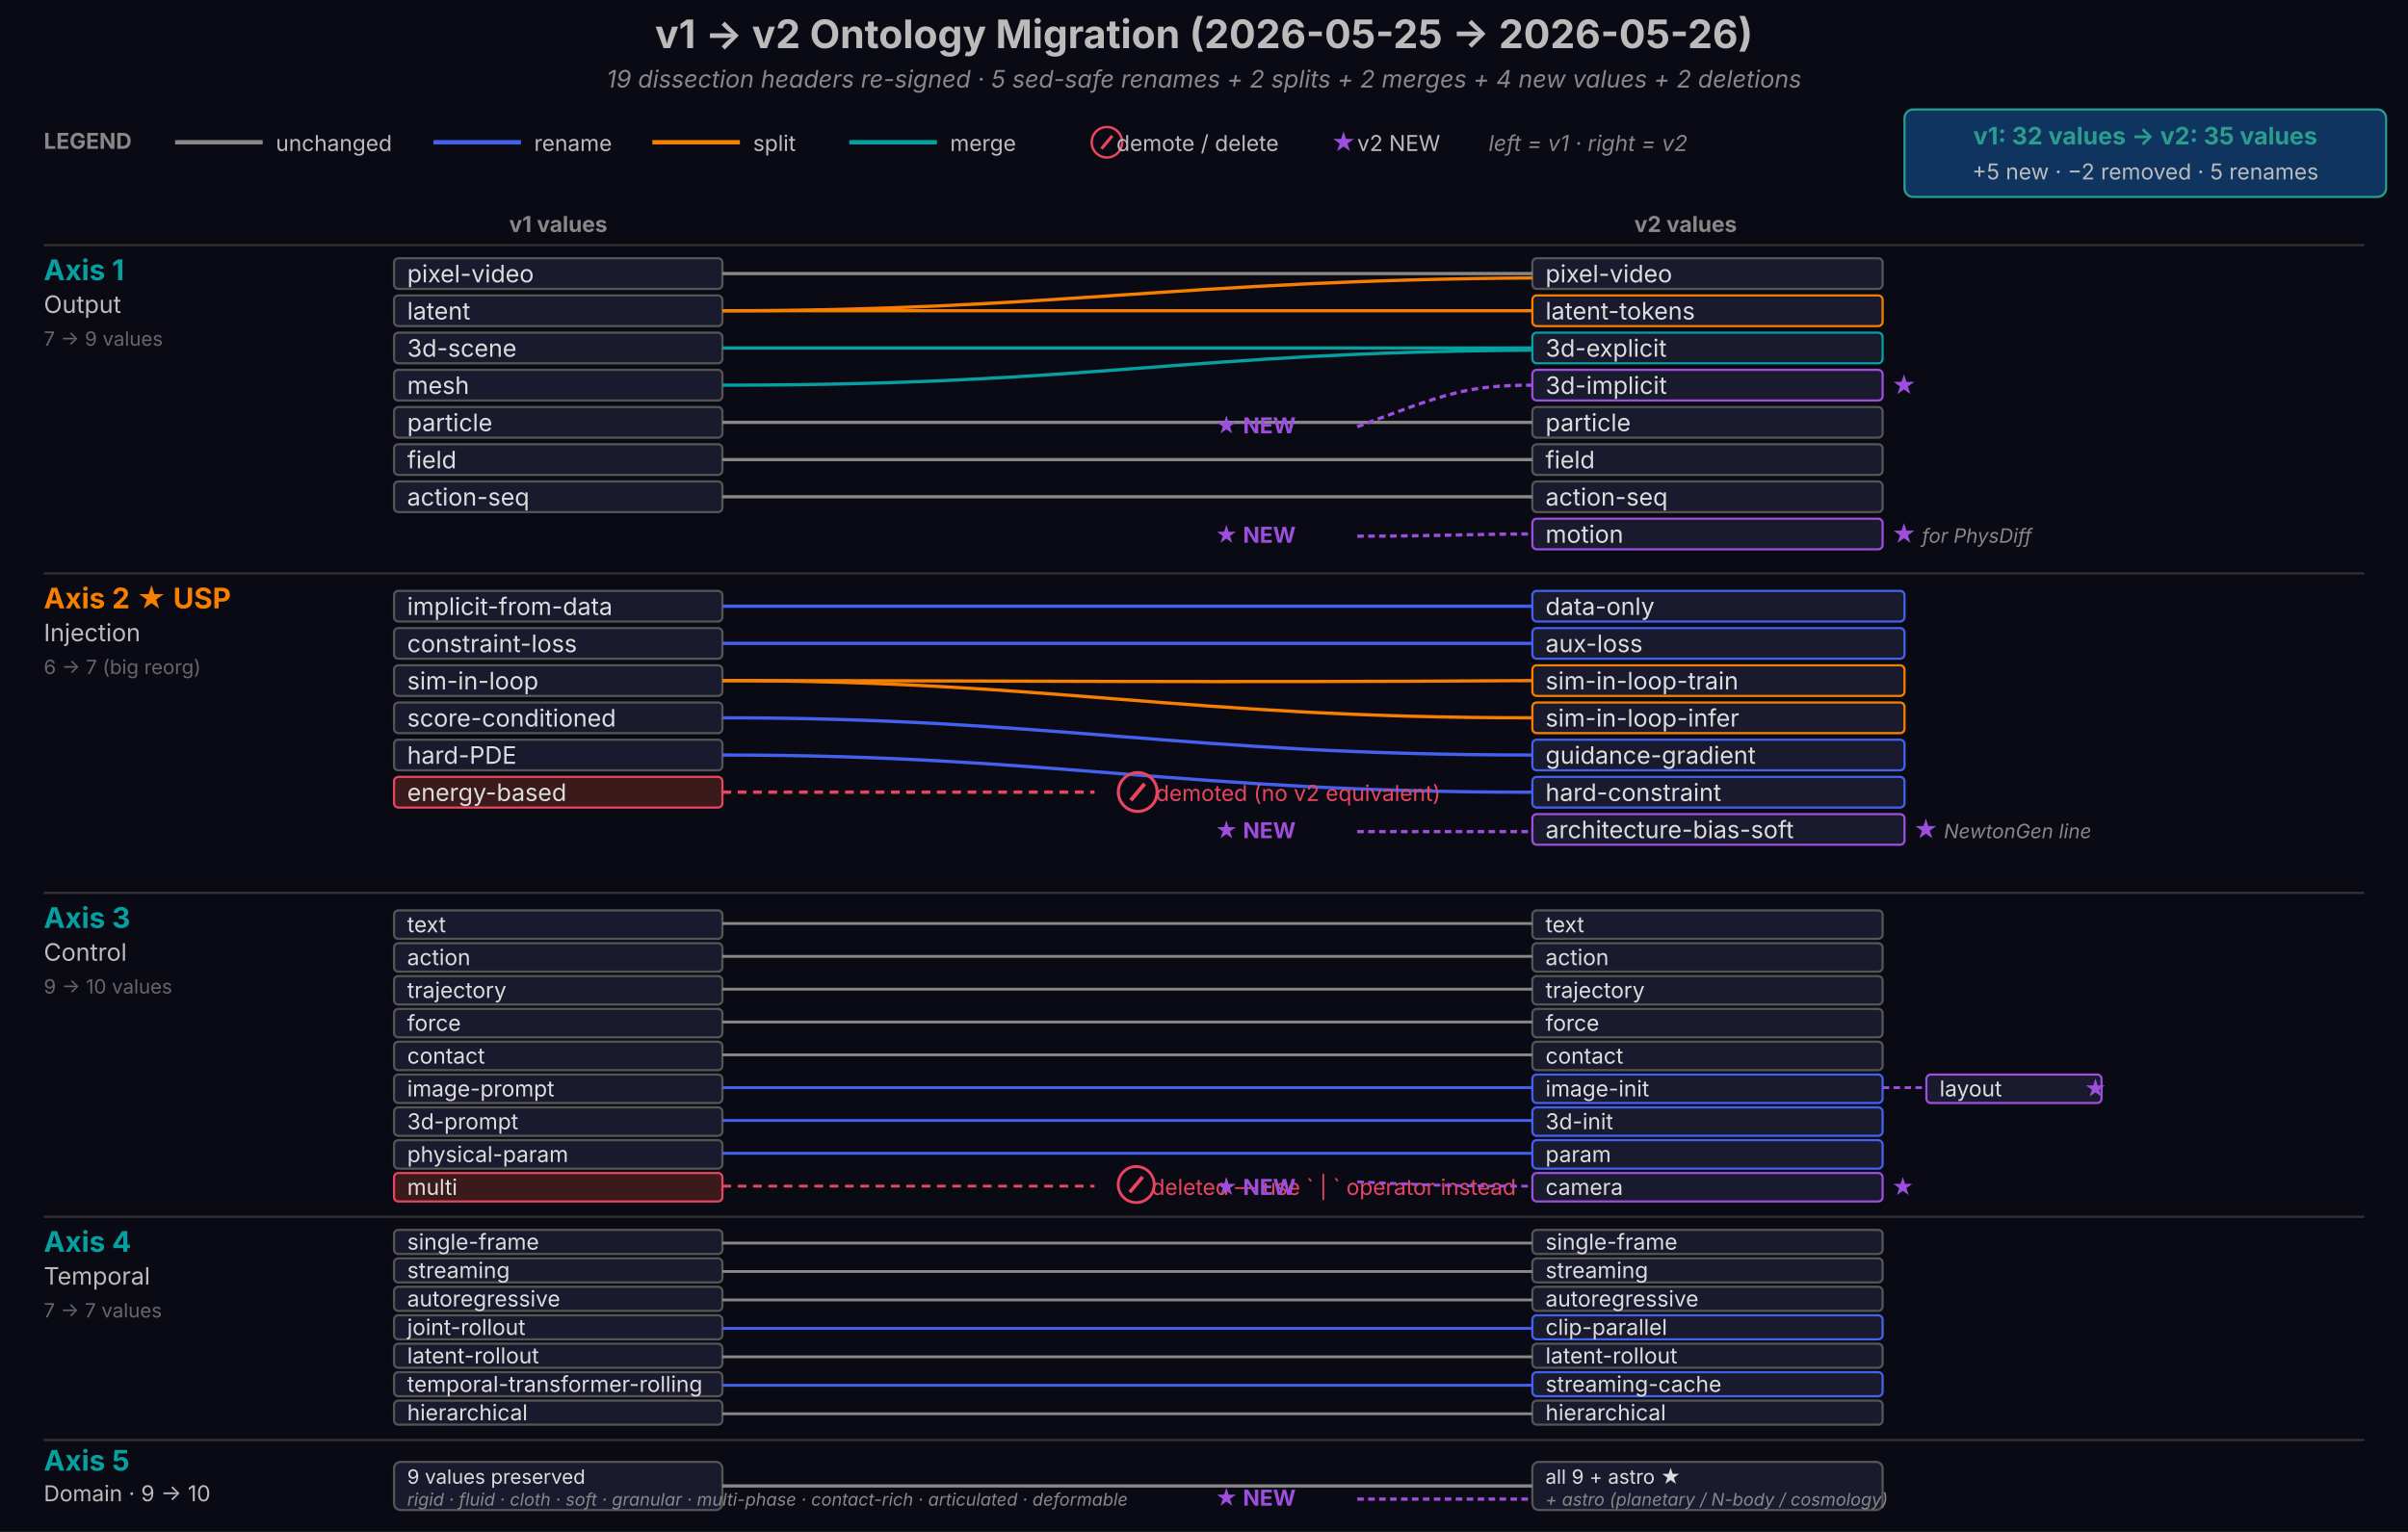
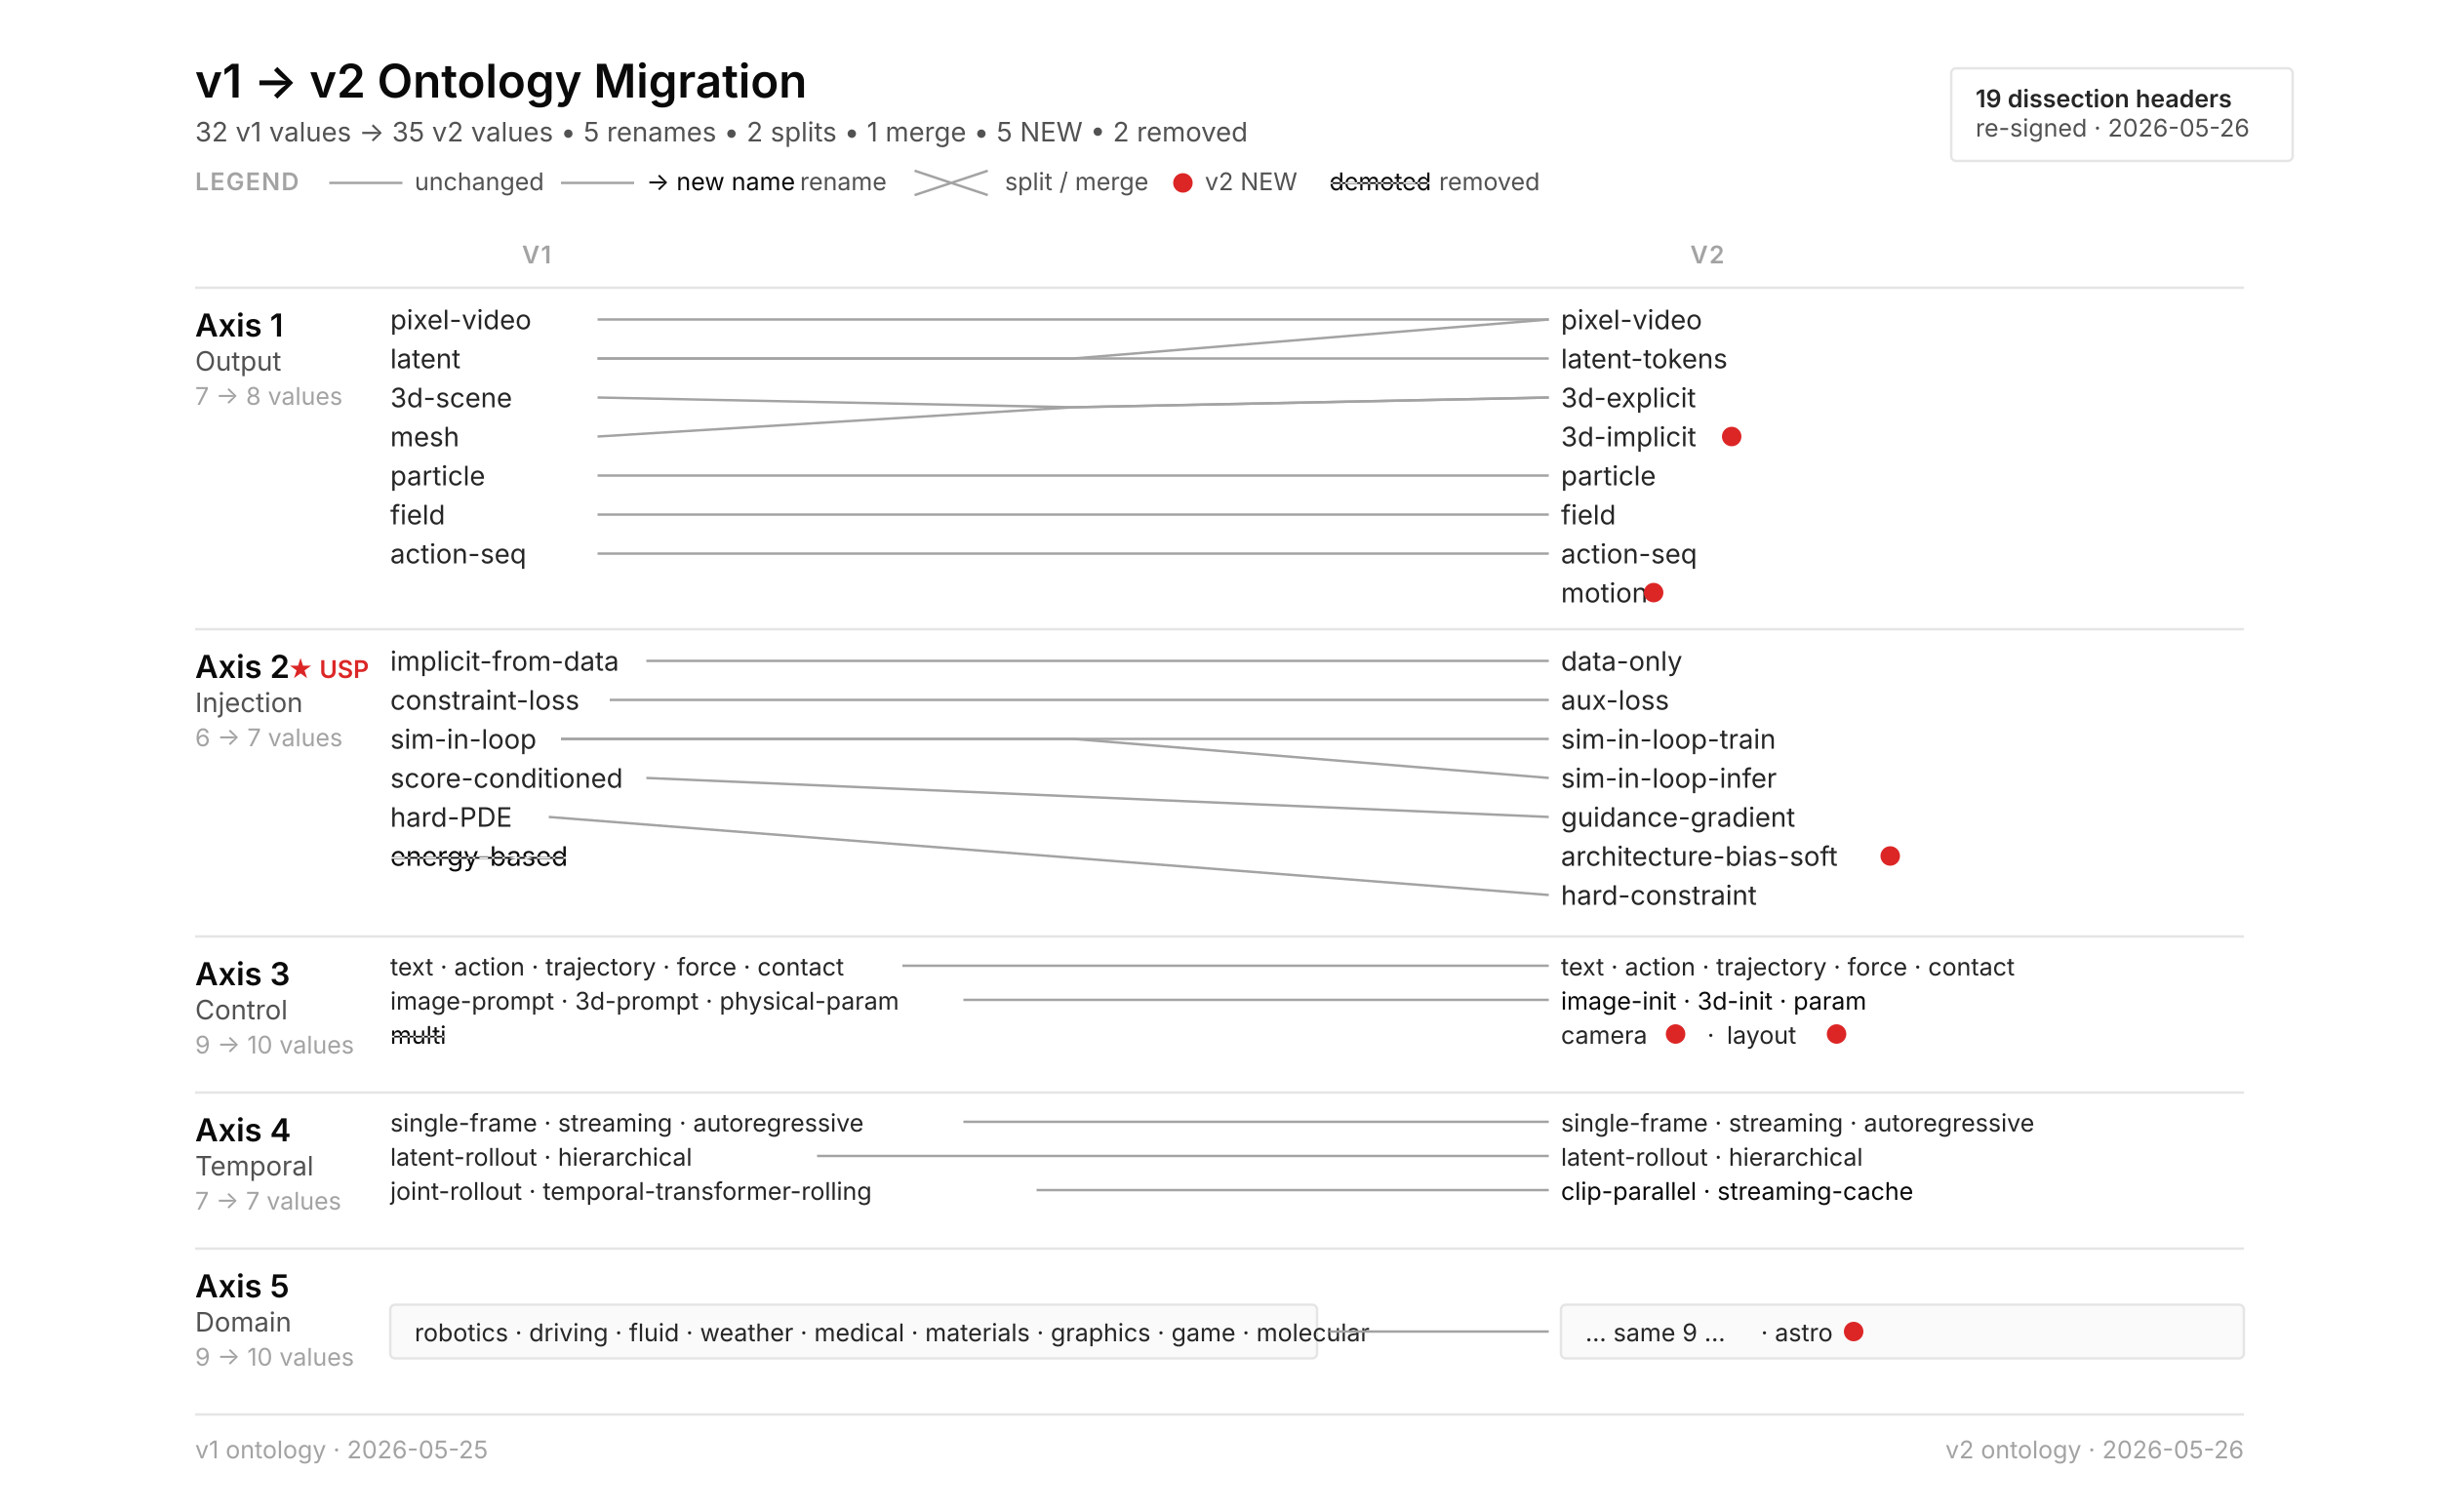
- <svg xmlns="http://www.w3.org/2000/svg" viewBox="0 0 1100 700" font-family="-apple-system, system-ui, sans-serif">
-   <rect x="0" y="0" width="1100" height="700" fill="#0a0a14" />
-   <text x="550" y="22" text-anchor="middle" fill="#bbb" font-size="18" font-weight="700">v1 → v2 Ontology Migration (2026-05-25 → 2026-05-26)</text>
-   <text x="550" y="40" text-anchor="middle" fill="#888" font-size="11" font-style="italic">19 dissection headers re-signed · 5 sed-safe renames + 2 splits + 2 merges + 4 new values + 2 deletions</text>
-   <rect x="870" y="50" width="220" height="40" rx="4" fill="#0f3460" stroke="#2a9d8f" stroke-width="1" />
-   <text x="980" y="66" text-anchor="middle" fill="#2a9d8f" font-size="11" font-weight="700">v1: 32 values  →  v2: 35 values</text>
-   <text x="980" y="82" text-anchor="middle" fill="#bbb" font-size="10">+5 new · −2 removed · 5 renames</text>
-   <g transform="translate(20, 56)">
-     <text x="0" y="12" fill="#888" font-size="10" font-weight="700">LEGEND</text>
-     <line x1="60" y1="9" x2="100" y2="9" stroke="#888" stroke-width="2" />
-     <text x="106" y="13" fill="#bbb" font-size="10">unchanged</text>
-     <line x1="178" y1="9" x2="218" y2="9" stroke="#4361ee" stroke-width="2" />
-     <text x="224" y="13" fill="#bbb" font-size="10">rename</text>
-     <line x1="278" y1="9" x2="318" y2="9" stroke="#f77f00" stroke-width="2" />
-     <text x="324" y="13" fill="#bbb" font-size="10">split</text>
-     <line x1="368" y1="9" x2="408" y2="9" stroke="#06a0a0" stroke-width="2" />
-     <text x="414" y="13" fill="#bbb" font-size="10">merge</text>
-     <text x="478" y="13" fill="#e94560" font-size="11" font-weight="700">⊘</text>
-     <text x="490" y="13" fill="#bbb" font-size="10">demote / delete</text>
-     <text x="588" y="13" fill="#9d4edd" font-size="11" font-weight="700">★</text>
-     <text x="600" y="13" fill="#bbb" font-size="10">v2 NEW</text>
-     <text x="660" y="13" fill="#888" font-size="10" font-style="italic">left = v1   ·   right = v2</text>
+ <svg xmlns="http://www.w3.org/2000/svg" viewBox="0 0 1000 620" font-family="'Inter', -apple-system, BlinkMacSystemFont, system-ui, sans-serif">
+   <rect x="0" y="0" width="1000" height="620" fill="#ffffff" />
+   <text x="80" y="40" fill="#0a0a0a" font-size="19" font-weight="600">v1 → v2 Ontology Migration</text>
+   <text x="80" y="58" fill="#525252" font-size="11">32 v1 values → 35 v2 values  •  5 renames • 2 splits • 1 merge • 5 NEW • 2 removed</text>
+   <rect x="800" y="28" width="140" height="38" rx="2" fill="none" stroke="#e5e5e5" stroke-width="1" />
+   <text x="810" y="44" fill="#262626" font-size="10" font-weight="600">19 dissection headers</text>
+   <text x="810" y="56" fill="#525252" font-size="10">re-signed · 2026-05-26</text>
+   <g transform="translate(80, 78)" font-size="10">
+     <text x="0" y="0" fill="#a3a3a3" font-weight="600" letter-spacing="0.5">LEGEND</text>
+     <line x1="55" y1="-3" x2="85" y2="-3" stroke="#a3a3a3" stroke-width="1" />
+     <text x="90" y="0" fill="#525252">unchanged</text>
+     <line x1="150" y1="-3" x2="180" y2="-3" stroke="#a3a3a3" stroke-width="1" />
+     <text x="185" y="0" fill="#0a0a0a">→ new name</text>
+     <text x="248" y="0" fill="#525252">rename</text>
+     <path d="M 295 -8 L 310 -3 L 295 2 M 310 -3 L 325 -8 M 310 -3 L 325 2" stroke="#a3a3a3" stroke-width="1" fill="none" />
+     <text x="332" y="0" fill="#525252">split / merge</text>
+     <circle cx="405" cy="-3" r="4" fill="#dc2626" />
+     <text x="414" y="0" fill="#525252">v2 NEW</text>
+     <text x="465" y="0" fill="#0a0a0a" text-decoration="line-through">demoted</text>
+     <text x="510" y="0" fill="#525252">removed</text>
  </g>
-   <text x="255" y="106" text-anchor="middle" fill="#888" font-size="10" font-weight="700">v1 values</text>
-   <text x="770" y="106" text-anchor="middle" fill="#888" font-size="10" font-weight="700">v2 values</text>
-   <line x1="20" y1="112" x2="1080" y2="112" stroke="#333" stroke-width="1" />
-   <text x="20" y="128" fill="#06a0a0" font-size="13" font-weight="700">Axis 1</text>
-   <text x="20" y="143" fill="#bbb" font-size="11">Output</text>
-   <text x="20" y="158" fill="#666" font-size="9">7 → 9 values</text>
-   <g font-size="11">
-     <rect x="180" y="118" width="150" height="14" rx="2" fill="#1a1a2e" stroke="#555" stroke-width="1" />
-     <text x="186" y="129" fill="#ddd">pixel-video</text>
-     <rect x="180" y="135" width="150" height="14" rx="2" fill="#1a1a2e" stroke="#555" stroke-width="1" />
-     <text x="186" y="146" fill="#ddd">latent</text>
-     <rect x="180" y="152" width="150" height="14" rx="2" fill="#1a1a2e" stroke="#555" stroke-width="1" />
-     <text x="186" y="163" fill="#ddd">3d-scene</text>
-     <rect x="180" y="169" width="150" height="14" rx="2" fill="#1a1a2e" stroke="#555" stroke-width="1" />
-     <text x="186" y="180" fill="#ddd">mesh</text>
-     <rect x="180" y="186" width="150" height="14" rx="2" fill="#1a1a2e" stroke="#555" stroke-width="1" />
-     <text x="186" y="197" fill="#ddd">particle</text>
-     <rect x="180" y="203" width="150" height="14" rx="2" fill="#1a1a2e" stroke="#555" stroke-width="1" />
-     <text x="186" y="214" fill="#ddd">field</text>
-     <rect x="180" y="220" width="150" height="14" rx="2" fill="#1a1a2e" stroke="#555" stroke-width="1" />
-     <text x="186" y="231" fill="#ddd">action-seq</text>
+   <text x="220" y="108" text-anchor="middle" fill="#a3a3a3" font-size="10" font-weight="600" letter-spacing="0.5">V1</text>
+   <text x="700" y="108" text-anchor="middle" fill="#a3a3a3" font-size="10" font-weight="600" letter-spacing="0.5">V2</text>
+   <line x1="80" y1="118" x2="920" y2="118" stroke="#e5e5e5" stroke-width="1" />
+   <text x="80" y="138" fill="#0a0a0a" font-size="13" font-weight="600">Axis 1</text>
+   <text x="80" y="152" fill="#525252" font-size="11">Output</text>
+   <text x="80" y="166" fill="#a3a3a3" font-size="10">7 → 8 values</text>
+   <g font-size="11" fill="#262626">
+     <text x="160" y="135">pixel-video</text>
+     <text x="160" y="151">latent</text>
+     <text x="160" y="167">3d-scene</text>
+     <text x="160" y="183">mesh</text>
+     <text x="160" y="199">particle</text>
+     <text x="160" y="215">field</text>
+     <text x="160" y="231">action-seq</text>
  </g>
-   <g font-size="11">
-     <rect x="700" y="118" width="160" height="14" rx="2" fill="#1a1a2e" stroke="#555" stroke-width="1" />
-     <text x="706" y="129" fill="#ddd">pixel-video</text>
-     <rect x="700" y="135" width="160" height="14" rx="2" fill="#1a1a2e" stroke="#f77f00" stroke-width="1" />
-     <text x="706" y="146" fill="#ddd">latent-tokens</text>
-     <rect x="700" y="152" width="160" height="14" rx="2" fill="#1a1a2e" stroke="#06a0a0" stroke-width="1" />
-     <text x="706" y="163" fill="#ddd">3d-explicit</text>
-     <rect x="700" y="169" width="160" height="14" rx="2" fill="#1a1a2e" stroke="#9d4edd" stroke-width="1" />
-     <text x="706" y="180" fill="#ddd">3d-implicit</text>
-     <text x="864" y="180" fill="#9d4edd" font-size="11" font-weight="700">★</text>
-     <rect x="700" y="186" width="160" height="14" rx="2" fill="#1a1a2e" stroke="#555" stroke-width="1" />
-     <text x="706" y="197" fill="#ddd">particle</text>
-     <rect x="700" y="203" width="160" height="14" rx="2" fill="#1a1a2e" stroke="#555" stroke-width="1" />
-     <text x="706" y="214" fill="#ddd">field</text>
-     <rect x="700" y="220" width="160" height="14" rx="2" fill="#1a1a2e" stroke="#555" stroke-width="1" />
-     <text x="706" y="231" fill="#ddd">action-seq</text>
-     <rect x="700" y="237" width="160" height="14" rx="2" fill="#1a1a2e" stroke="#9d4edd" stroke-width="1" />
-     <text x="706" y="248" fill="#ddd">motion</text>
-     <text x="864" y="248" fill="#9d4edd" font-size="11" font-weight="700">★</text>
-     <text x="878" y="248" fill="#888" font-size="9" font-style="italic">for PhysDiff</text>
+   <g font-size="11" fill="#262626">
+     <text x="640" y="135">pixel-video</text>
+     <text x="640" y="151">latent-tokens</text>
+     <text x="640" y="167">3d-explicit</text>
+     <text x="640" y="183">3d-implicit</text>
+     <circle cx="710" cy="179" r="4" fill="#dc2626" />
+     <text x="640" y="199">particle</text>
+     <text x="640" y="215">field</text>
+     <text x="640" y="231">action-seq</text>
+     <text x="640" y="247">motion</text>
+     <circle cx="678" cy="243" r="4" fill="#dc2626" />
  </g>
-   <g fill="none" stroke-width="1.5">
-     <path d="M 330 125 C 500 125, 530 125, 700 125" stroke="#888" />
-     <path d="M 330 142 C 480 142, 540 128, 700 127" stroke="#f77f00" />
-     <path d="M 330 142 C 500 142, 530 142, 700 142" stroke="#f77f00" />
-     <path d="M 330 159 C 500 159, 530 159, 700 159" stroke="#06a0a0" />
-     <path d="M 330 176 C 500 176, 540 161, 700 160" stroke="#06a0a0" />
-     <path d="M 330 193 C 500 193, 530 193, 700 193" stroke="#888" />
-     <path d="M 330 210 C 500 210, 530 210, 700 210" stroke="#888" />
-     <path d="M 330 227 C 500 227, 530 227, 700 227" stroke="#888" />
-     <path d="M 620 195 C 660 180, 670 176, 700 176" stroke="#9d4edd" stroke-dasharray="3,2" />
-     <text x="555" y="198" fill="#9d4edd" font-size="10" font-weight="700">★ NEW</text>
-     <path d="M 620 245 C 660 245, 670 244, 700 244" stroke="#9d4edd" stroke-dasharray="3,2" />
-     <text x="555" y="248" fill="#9d4edd" font-size="10" font-weight="700">★ NEW</text>
+   <g stroke="#a3a3a3" stroke-width="1" fill="none">
+     <line x1="245" y1="131" x2="635" y2="131" />
+     <path d="M 245 147 L 440 147 L 635 131" />
+     <path d="M 245 147 L 440 147 L 635 147" />
+     <path d="M 245 163 L 440 167 L 635 163" />
+     <path d="M 245 179 L 440 167 L 635 163" />
+     <line x1="245" y1="195" x2="635" y2="195" />
+     <line x1="245" y1="211" x2="635" y2="211" />
+     <line x1="245" y1="227" x2="635" y2="227" />
  </g>
-   <line x1="20" y1="262" x2="1080" y2="262" stroke="#333" stroke-width="1" />
-   <text x="20" y="278" fill="#f77f00" font-size="13" font-weight="700">Axis 2 ★ USP</text>
-   <text x="20" y="293" fill="#bbb" font-size="11">Injection</text>
-   <text x="20" y="308" fill="#666" font-size="9">6 → 7 (big reorg)</text>
-   <g font-size="11">
-     <rect x="180" y="270" width="150" height="14" rx="2" fill="#1a1a2e" stroke="#555" stroke-width="1" />
-     <text x="186" y="281" fill="#ddd">implicit-from-data</text>
-     <rect x="180" y="287" width="150" height="14" rx="2" fill="#1a1a2e" stroke="#555" stroke-width="1" />
-     <text x="186" y="298" fill="#ddd">constraint-loss</text>
-     <rect x="180" y="304" width="150" height="14" rx="2" fill="#1a1a2e" stroke="#555" stroke-width="1" />
-     <text x="186" y="315" fill="#ddd">sim-in-loop</text>
-     <rect x="180" y="321" width="150" height="14" rx="2" fill="#1a1a2e" stroke="#555" stroke-width="1" />
-     <text x="186" y="332" fill="#ddd">score-conditioned</text>
-     <rect x="180" y="338" width="150" height="14" rx="2" fill="#1a1a2e" stroke="#555" stroke-width="1" />
-     <text x="186" y="349" fill="#ddd">hard-PDE</text>
-     <rect x="180" y="355" width="150" height="14" rx="2" fill="#3a1a1a" stroke="#e94560" stroke-width="1" />
-     <text x="186" y="366" fill="#ddd">energy-based</text>
+   <line x1="80" y1="258" x2="920" y2="258" stroke="#e5e5e5" stroke-width="1" />
+   <text x="80" y="278" fill="#0a0a0a" font-size="13" font-weight="600">Axis 2</text>
+   <text x="118" y="278" fill="#dc2626" font-size="10" font-weight="600">★ USP</text>
+   <text x="80" y="292" fill="#525252" font-size="11">Injection</text>
+   <text x="80" y="306" fill="#a3a3a3" font-size="10">6 → 7 values</text>
+   <g font-size="11" fill="#262626">
+     <text x="160" y="275">implicit-from-data</text>
+     <text x="160" y="291">constraint-loss</text>
+     <text x="160" y="307">sim-in-loop</text>
+     <text x="160" y="323">score-conditioned</text>
+     <text x="160" y="339">hard-PDE</text>
+     <text x="160" y="355" text-decoration="line-through" fill="#0a0a0a">energy-based</text>
  </g>
-   <g font-size="11">
-     <rect x="700" y="270" width="170" height="14" rx="2" fill="#1a1a2e" stroke="#4361ee" stroke-width="1" />
-     <text x="706" y="281" fill="#ddd">data-only</text>
-     <rect x="700" y="287" width="170" height="14" rx="2" fill="#1a1a2e" stroke="#4361ee" stroke-width="1" />
-     <text x="706" y="298" fill="#ddd">aux-loss</text>
-     <rect x="700" y="304" width="170" height="14" rx="2" fill="#1a1a2e" stroke="#f77f00" stroke-width="1" />
-     <text x="706" y="315" fill="#ddd">sim-in-loop-train</text>
-     <rect x="700" y="321" width="170" height="14" rx="2" fill="#1a1a2e" stroke="#f77f00" stroke-width="1" />
-     <text x="706" y="332" fill="#ddd">sim-in-loop-infer</text>
-     <rect x="700" y="338" width="170" height="14" rx="2" fill="#1a1a2e" stroke="#4361ee" stroke-width="1" />
-     <text x="706" y="349" fill="#ddd">guidance-gradient</text>
-     <rect x="700" y="355" width="170" height="14" rx="2" fill="#1a1a2e" stroke="#4361ee" stroke-width="1" />
-     <text x="706" y="366" fill="#ddd">hard-constraint</text>
-     <rect x="700" y="372" width="170" height="14" rx="2" fill="#1a1a2e" stroke="#9d4edd" stroke-width="1" />
-     <text x="706" y="383" fill="#ddd">architecture-bias-soft</text>
-     <text x="874" y="383" fill="#9d4edd" font-size="11" font-weight="700">★</text>
-     <text x="888" y="383" fill="#888" font-size="9" font-style="italic">NewtonGen line</text>
+   <g font-size="11" fill="#262626">
+     <text x="640" y="275">data-only</text>
+     <text x="640" y="291">aux-loss</text>
+     <text x="640" y="307">sim-in-loop-train</text>
+     <text x="640" y="323">sim-in-loop-infer</text>
+     <text x="640" y="339">guidance-gradient</text>
+     <text x="640" y="355">architecture-bias-soft</text>
+     <circle cx="775" cy="351" r="4" fill="#dc2626" />
+     <text x="640" y="371">hard-constraint</text>
  </g>
-   <g fill="none" stroke-width="1.5">
-     <path d="M 330 277 C 500 277, 530 277, 700 277" stroke="#4361ee" />
-     <path d="M 330 294 C 500 294, 530 294, 700 294" stroke="#4361ee" />
-     <path d="M 330 311 C 480 311, 540 312, 700 311" stroke="#f77f00" />
-     <path d="M 330 311 C 480 311, 540 328, 700 328" stroke="#f77f00" />
-     <path d="M 330 328 C 480 328, 540 345, 700 345" stroke="#4361ee" />
-     <path d="M 330 345 C 480 345, 540 362, 700 362" stroke="#4361ee" />
-     <path d="M 330 362 C 400 362, 440 362, 500 362" stroke="#e94560" stroke-dasharray="4,3" />
-     <text x="510" y="367" fill="#e94560" font-size="14" font-weight="700">⊘</text>
-     <text x="528" y="366" fill="#e94560" font-size="10">demoted (no v2 equivalent)</text>
-     <path d="M 620 380 C 660 380, 670 380, 700 380" stroke="#9d4edd" stroke-dasharray="3,2" />
-     <text x="555" y="383" fill="#9d4edd" font-size="10" font-weight="700">★ NEW</text>
+   <g stroke="#a3a3a3" stroke-width="1" fill="none">
+     <line x1="265" y1="271" x2="635" y2="271" />
+     <line x1="250" y1="287" x2="635" y2="287" />
+     <path d="M 230 303 L 440 303 L 635 303" />
+     <path d="M 230 303 L 440 303 L 635 319" />
+     <line x1="265" y1="319" x2="635" y2="335" />
+     <line x1="225" y1="335" x2="635" y2="367" />
  </g>
-   <line x1="20" y1="408" x2="1080" y2="408" stroke="#333" stroke-width="1" />
-   <text x="20" y="424" fill="#06a0a0" font-size="13" font-weight="700">Axis 3</text>
-   <text x="20" y="439" fill="#bbb" font-size="11">Control</text>
-   <text x="20" y="454" fill="#666" font-size="9">9 → 10 values</text>
-   <g font-size="10">
-     <rect x="180" y="416" width="150" height="13" rx="2" fill="#1a1a2e" stroke="#555" stroke-width="1" />
-     <text x="186" y="426" fill="#ddd">text</text>
-     <rect x="180" y="431" width="150" height="13" rx="2" fill="#1a1a2e" stroke="#555" stroke-width="1" />
-     <text x="186" y="441" fill="#ddd">action</text>
-     <rect x="180" y="446" width="150" height="13" rx="2" fill="#1a1a2e" stroke="#555" stroke-width="1" />
-     <text x="186" y="456" fill="#ddd">trajectory</text>
-     <rect x="180" y="461" width="150" height="13" rx="2" fill="#1a1a2e" stroke="#555" stroke-width="1" />
-     <text x="186" y="471" fill="#ddd">force</text>
-     <rect x="180" y="476" width="150" height="13" rx="2" fill="#1a1a2e" stroke="#555" stroke-width="1" />
-     <text x="186" y="486" fill="#ddd">contact</text>
-     <rect x="180" y="491" width="150" height="13" rx="2" fill="#1a1a2e" stroke="#555" stroke-width="1" />
-     <text x="186" y="501" fill="#ddd">image-prompt</text>
-     <rect x="180" y="506" width="150" height="13" rx="2" fill="#1a1a2e" stroke="#555" stroke-width="1" />
-     <text x="186" y="516" fill="#ddd">3d-prompt</text>
-     <rect x="180" y="521" width="150" height="13" rx="2" fill="#1a1a2e" stroke="#555" stroke-width="1" />
-     <text x="186" y="531" fill="#ddd">physical-param</text>
-     <rect x="180" y="536" width="150" height="13" rx="2" fill="#3a1a1a" stroke="#e94560" stroke-width="1" />
-     <text x="186" y="546" fill="#ddd">multi</text>
+   <line x1="80" y1="384" x2="920" y2="384" stroke="#e5e5e5" stroke-width="1" />
+   <text x="80" y="404" fill="#0a0a0a" font-size="13" font-weight="600">Axis 3</text>
+   <text x="80" y="418" fill="#525252" font-size="11">Control</text>
+   <text x="80" y="432" fill="#a3a3a3" font-size="10">9 → 10 values</text>
+   <g font-size="10" fill="#262626">
+     <text x="160" y="400">text · action · trajectory · force · contact</text>
+     <text x="160" y="414">image-prompt · 3d-prompt · physical-param</text>
+     <text x="160" y="428" text-decoration="line-through" fill="#0a0a0a">multi</text>
  </g>
-   <g font-size="10">
-     <rect x="700" y="416" width="160" height="13" rx="2" fill="#1a1a2e" stroke="#555" stroke-width="1" />
-     <text x="706" y="426" fill="#ddd">text</text>
-     <rect x="700" y="431" width="160" height="13" rx="2" fill="#1a1a2e" stroke="#555" stroke-width="1" />
-     <text x="706" y="441" fill="#ddd">action</text>
-     <rect x="700" y="446" width="160" height="13" rx="2" fill="#1a1a2e" stroke="#555" stroke-width="1" />
-     <text x="706" y="456" fill="#ddd">trajectory</text>
-     <rect x="700" y="461" width="160" height="13" rx="2" fill="#1a1a2e" stroke="#555" stroke-width="1" />
-     <text x="706" y="471" fill="#ddd">force</text>
-     <rect x="700" y="476" width="160" height="13" rx="2" fill="#1a1a2e" stroke="#555" stroke-width="1" />
-     <text x="706" y="486" fill="#ddd">contact</text>
-     <rect x="700" y="491" width="160" height="13" rx="2" fill="#1a1a2e" stroke="#4361ee" stroke-width="1" />
-     <text x="706" y="501" fill="#ddd">image-init</text>
-     <rect x="700" y="506" width="160" height="13" rx="2" fill="#1a1a2e" stroke="#4361ee" stroke-width="1" />
-     <text x="706" y="516" fill="#ddd">3d-init</text>
-     <rect x="700" y="521" width="160" height="13" rx="2" fill="#1a1a2e" stroke="#4361ee" stroke-width="1" />
-     <text x="706" y="531" fill="#ddd">param</text>
-     <rect x="700" y="536" width="160" height="13" rx="2" fill="#1a1a2e" stroke="#9d4edd" stroke-width="1" />
-     <text x="706" y="546" fill="#ddd">camera</text>
-     <text x="864" y="546" fill="#9d4edd" font-size="10" font-weight="700">★</text>
-     <rect x="880" y="491" width="80" height="13" rx="2" fill="#1a1a2e" stroke="#9d4edd" stroke-width="1" />
-     <text x="886" y="501" fill="#ddd">layout</text>
-     <text x="952" y="501" fill="#9d4edd" font-size="10" font-weight="700">★</text>
+   <g font-size="10" fill="#262626">
+     <text x="640" y="400">text · action · trajectory · force · contact</text>
+     <text x="640" y="414" fill="#0a0a0a">image-init · 3d-init · param</text>
+     <text x="640" y="428">camera</text>
+     <circle cx="687" cy="424" r="4" fill="#dc2626" />
+     <text x="700" y="428">·</text>
+     <text x="708" y="428">layout</text>
+     <circle cx="753" cy="424" r="4" fill="#dc2626" />
  </g>
-   <g fill="none" stroke-width="1.3">
-     <path d="M 330 422 C 500 422, 530 422, 700 422" stroke="#888" />
-     <path d="M 330 437 C 500 437, 530 437, 700 437" stroke="#888" />
-     <path d="M 330 452 C 500 452, 530 452, 700 452" stroke="#888" />
-     <path d="M 330 467 C 500 467, 530 467, 700 467" stroke="#888" />
-     <path d="M 330 482 C 500 482, 530 482, 700 482" stroke="#888" />
-     <path d="M 330 497 C 500 497, 530 497, 700 497" stroke="#4361ee" />
-     <path d="M 330 512 C 500 512, 530 512, 700 512" stroke="#4361ee" />
-     <path d="M 330 527 C 500 527, 530 527, 700 527" stroke="#4361ee" />
-     <path d="M 330 542 C 400 542, 440 542, 500 542" stroke="#e94560" stroke-dasharray="4,3" />
-     <text x="510" y="546" fill="#e94560" font-size="13" font-weight="700">⊘</text>
-     <text x="526" y="546" fill="#e94560" font-size="10">deleted — use ` | ` operator instead</text>
-     <path d="M 620 540 C 660 542, 670 542, 700 542" stroke="#9d4edd" stroke-dasharray="3,2" />
-     <text x="555" y="546" fill="#9d4edd" font-size="10" font-weight="700">★ NEW</text>
-     <path d="M 860 497 C 870 497, 875 497, 880 497" stroke="#9d4edd" stroke-dasharray="3,2" />
+   <g stroke="#a3a3a3" stroke-width="1" fill="none">
+     <line x1="370" y1="396" x2="635" y2="396" />
+     <line x1="395" y1="410" x2="635" y2="410" />
  </g>
-   <line x1="20" y1="556" x2="1080" y2="556" stroke="#333" stroke-width="1" />
-   <text x="20" y="572" fill="#06a0a0" font-size="13" font-weight="700">Axis 4</text>
-   <text x="20" y="587" fill="#bbb" font-size="11">Temporal</text>
-   <text x="20" y="602" fill="#666" font-size="9">7 → 7 values</text>
-   <g font-size="10">
-     <rect x="180" y="562" width="150" height="11" rx="2" fill="#1a1a2e" stroke="#555" stroke-width="1" />
-     <text x="186" y="571" fill="#ddd">single-frame</text>
-     <rect x="180" y="575" width="150" height="11" rx="2" fill="#1a1a2e" stroke="#555" stroke-width="1" />
-     <text x="186" y="584" fill="#ddd">streaming</text>
-     <rect x="180" y="588" width="150" height="11" rx="2" fill="#1a1a2e" stroke="#555" stroke-width="1" />
-     <text x="186" y="597" fill="#ddd">autoregressive</text>
-     <rect x="180" y="601" width="150" height="11" rx="2" fill="#1a1a2e" stroke="#555" stroke-width="1" />
-     <text x="186" y="610" fill="#ddd">joint-rollout</text>
-     <rect x="180" y="614" width="150" height="11" rx="2" fill="#1a1a2e" stroke="#555" stroke-width="1" />
-     <text x="186" y="623" fill="#ddd">latent-rollout</text>
-     <rect x="180" y="627" width="150" height="11" rx="2" fill="#1a1a2e" stroke="#555" stroke-width="1" />
-     <text x="186" y="636" fill="#ddd">temporal-transformer-rolling</text>
-     <rect x="180" y="640" width="150" height="11" rx="2" fill="#1a1a2e" stroke="#555" stroke-width="1" />
-     <text x="186" y="649" fill="#ddd">hierarchical</text>
+   <line x1="80" y1="448" x2="920" y2="448" stroke="#e5e5e5" stroke-width="1" />
+   <text x="80" y="468" fill="#0a0a0a" font-size="13" font-weight="600">Axis 4</text>
+   <text x="80" y="482" fill="#525252" font-size="11">Temporal</text>
+   <text x="80" y="496" fill="#a3a3a3" font-size="10">7 → 7 values</text>
+   <g font-size="10" fill="#262626">
+     <text x="160" y="464">single-frame · streaming · autoregressive</text>
+     <text x="160" y="478">latent-rollout · hierarchical</text>
+     <text x="160" y="492">joint-rollout · temporal-transformer-rolling</text>
  </g>
-   <g font-size="10">
-     <rect x="700" y="562" width="160" height="11" rx="2" fill="#1a1a2e" stroke="#555" stroke-width="1" />
-     <text x="706" y="571" fill="#ddd">single-frame</text>
-     <rect x="700" y="575" width="160" height="11" rx="2" fill="#1a1a2e" stroke="#555" stroke-width="1" />
-     <text x="706" y="584" fill="#ddd">streaming</text>
-     <rect x="700" y="588" width="160" height="11" rx="2" fill="#1a1a2e" stroke="#555" stroke-width="1" />
-     <text x="706" y="597" fill="#ddd">autoregressive</text>
-     <rect x="700" y="601" width="160" height="11" rx="2" fill="#1a1a2e" stroke="#4361ee" stroke-width="1" />
-     <text x="706" y="610" fill="#ddd">clip-parallel</text>
-     <rect x="700" y="614" width="160" height="11" rx="2" fill="#1a1a2e" stroke="#555" stroke-width="1" />
-     <text x="706" y="623" fill="#ddd">latent-rollout</text>
-     <rect x="700" y="627" width="160" height="11" rx="2" fill="#1a1a2e" stroke="#4361ee" stroke-width="1" />
-     <text x="706" y="636" fill="#ddd">streaming-cache</text>
-     <rect x="700" y="640" width="160" height="11" rx="2" fill="#1a1a2e" stroke="#555" stroke-width="1" />
-     <text x="706" y="649" fill="#ddd">hierarchical</text>
+   <g font-size="10" fill="#262626">
+     <text x="640" y="464">single-frame · streaming · autoregressive</text>
+     <text x="640" y="478">latent-rollout · hierarchical</text>
+     <text x="640" y="492" fill="#0a0a0a">clip-parallel · streaming-cache</text>
  </g>
-   <g fill="none" stroke-width="1.3">
-     <path d="M 330 568 C 500 568, 530 568, 700 568" stroke="#888" />
-     <path d="M 330 581 C 500 581, 530 581, 700 581" stroke="#888" />
-     <path d="M 330 594 C 500 594, 530 594, 700 594" stroke="#888" />
-     <path d="M 330 607 C 500 607, 530 607, 700 607" stroke="#4361ee" />
-     <path d="M 330 620 C 500 620, 530 620, 700 620" stroke="#888" />
-     <path d="M 330 633 C 500 633, 530 633, 700 633" stroke="#4361ee" />
-     <path d="M 330 646 C 500 646, 530 646, 700 646" stroke="#888" />
+   <g stroke="#a3a3a3" stroke-width="1" fill="none">
+     <line x1="395" y1="460" x2="635" y2="460" />
+     <line x1="335" y1="474" x2="635" y2="474" />
+     <line x1="425" y1="488" x2="635" y2="488" />
  </g>
-   <line x1="20" y1="658" x2="1080" y2="658" stroke="#333" stroke-width="1" />
-   <text x="20" y="672" fill="#06a0a0" font-size="13" font-weight="700">Axis 5</text>
-   <text x="20" y="686" fill="#bbb" font-size="10">Domain  ·  9 → 10</text>
-   <rect x="180" y="668" width="150" height="22" rx="3" fill="#1a1a2e" stroke="#555" stroke-width="1" />
-   <text x="186" y="678" fill="#ddd" font-size="9">9 values preserved</text>
-   <text x="186" y="688" fill="#888" font-size="8" font-style="italic">rigid · fluid · cloth · soft · granular · multi-phase · contact-rich · articulated · deformable</text>
-   <rect x="700" y="668" width="160" height="22" rx="3" fill="#1a1a2e" stroke="#555" stroke-width="1" />
-   <text x="706" y="678" fill="#ddd" font-size="9">all 9 + astro ★</text>
-   <text x="706" y="688" fill="#888" font-size="8" font-style="italic">+ astro (planetary / N-body / cosmology)</text>
-   <g fill="none" stroke-width="1.5">
-     <path d="M 330 679 C 500 679, 530 679, 700 679" stroke="#888" />
-     <path d="M 620 685 C 660 685, 670 685, 700 685" stroke="#9d4edd" stroke-dasharray="3,2" />
-     <text x="555" y="688" fill="#9d4edd" font-size="10" font-weight="700">★ NEW</text>
-   </g>
+   <line x1="80" y1="512" x2="920" y2="512" stroke="#e5e5e5" stroke-width="1" />
+   <text x="80" y="532" fill="#0a0a0a" font-size="13" font-weight="600">Axis 5</text>
+   <text x="80" y="546" fill="#525252" font-size="11">Domain</text>
+   <text x="80" y="560" fill="#a3a3a3" font-size="10">9 → 10 values</text>
+   <rect x="160" y="535" width="380" height="22" rx="2" fill="#fafafa" stroke="#e5e5e5" stroke-width="1" />
+   <text x="170" y="550" font-size="10" fill="#262626">robotics · driving · fluid · weather · medical · materials · graphics · game · molecular</text>
+   <rect x="640" y="535" width="280" height="22" rx="2" fill="#fafafa" stroke="#e5e5e5" stroke-width="1" />
+   <text x="650" y="550" font-size="10" fill="#262626">… same 9 …</text>
+   <text x="722" y="550" font-size="10" fill="#262626">· astro</text>
+   <circle cx="760" cy="546" r="4" fill="#dc2626" />
+   <line x1="545" y1="546" x2="635" y2="546" stroke="#a3a3a3" stroke-width="1" />
+   <line x1="80" y1="580" x2="920" y2="580" stroke="#e5e5e5" stroke-width="1" />
+   <text x="80" y="598" fill="#a3a3a3" font-size="10">v1 ontology · 2026-05-25</text>
+   <text x="920" y="598" text-anchor="end" fill="#a3a3a3" font-size="10">v2 ontology · 2026-05-26</text>
</svg>
